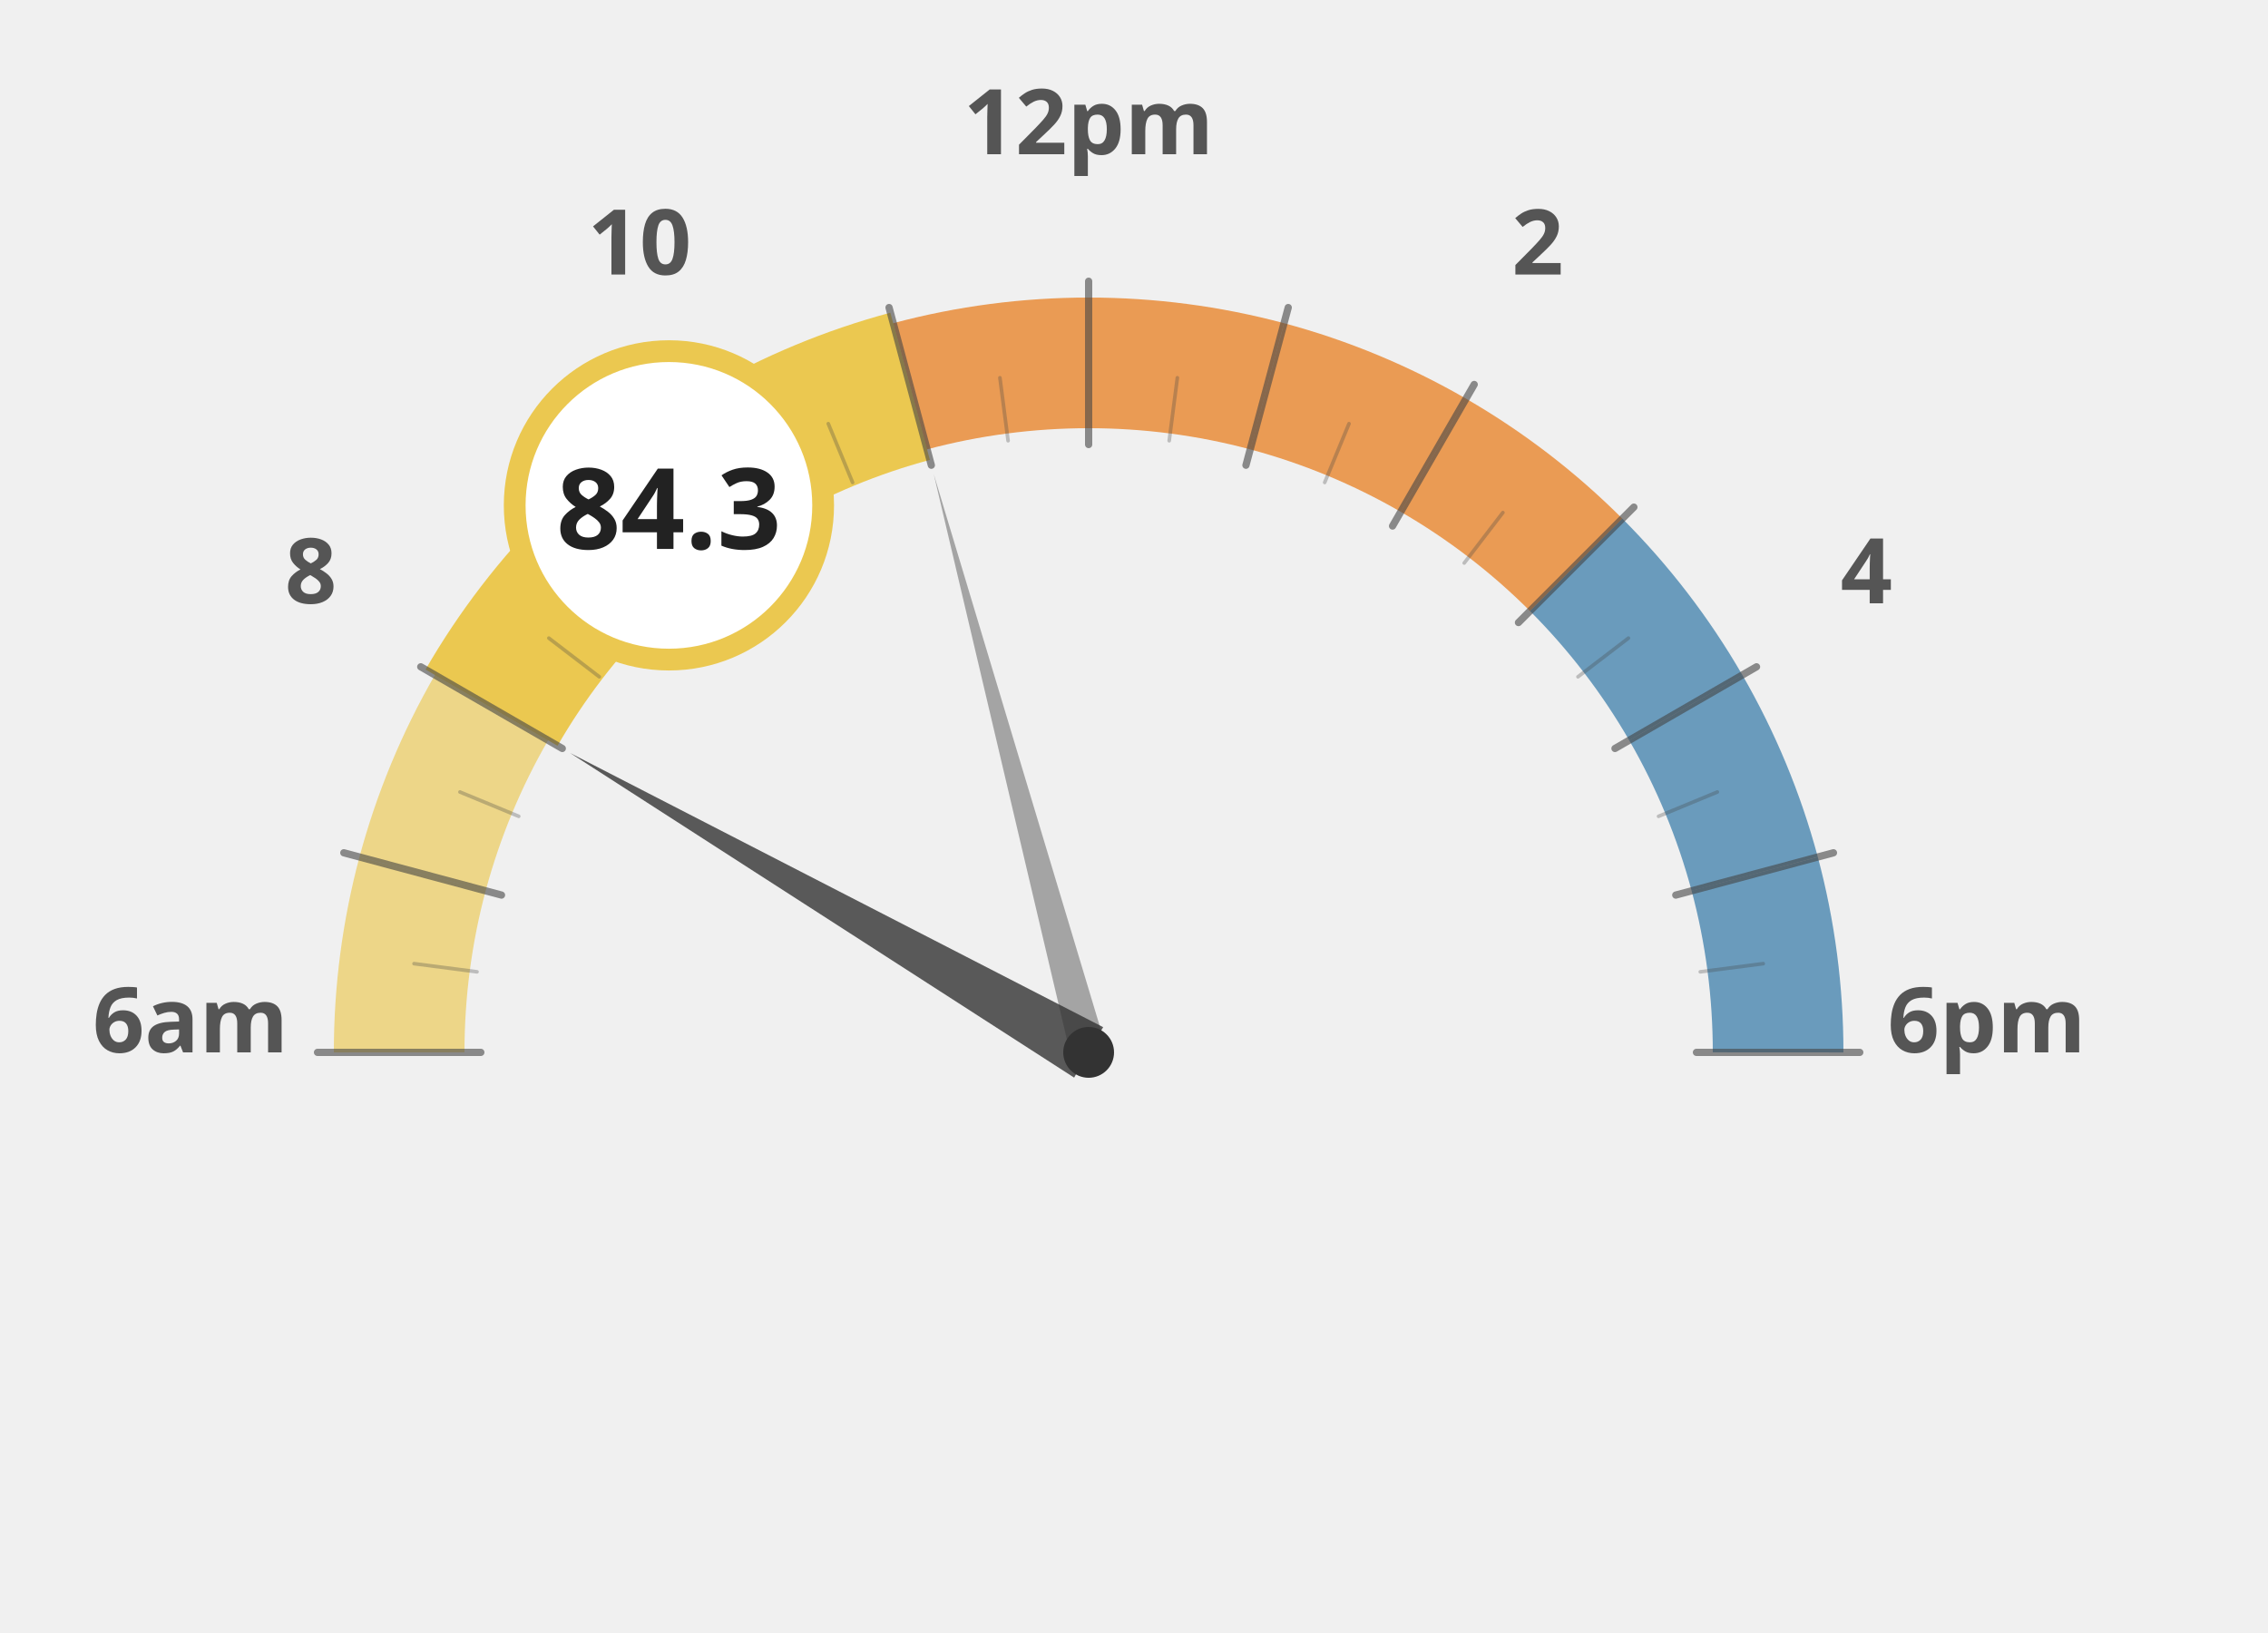
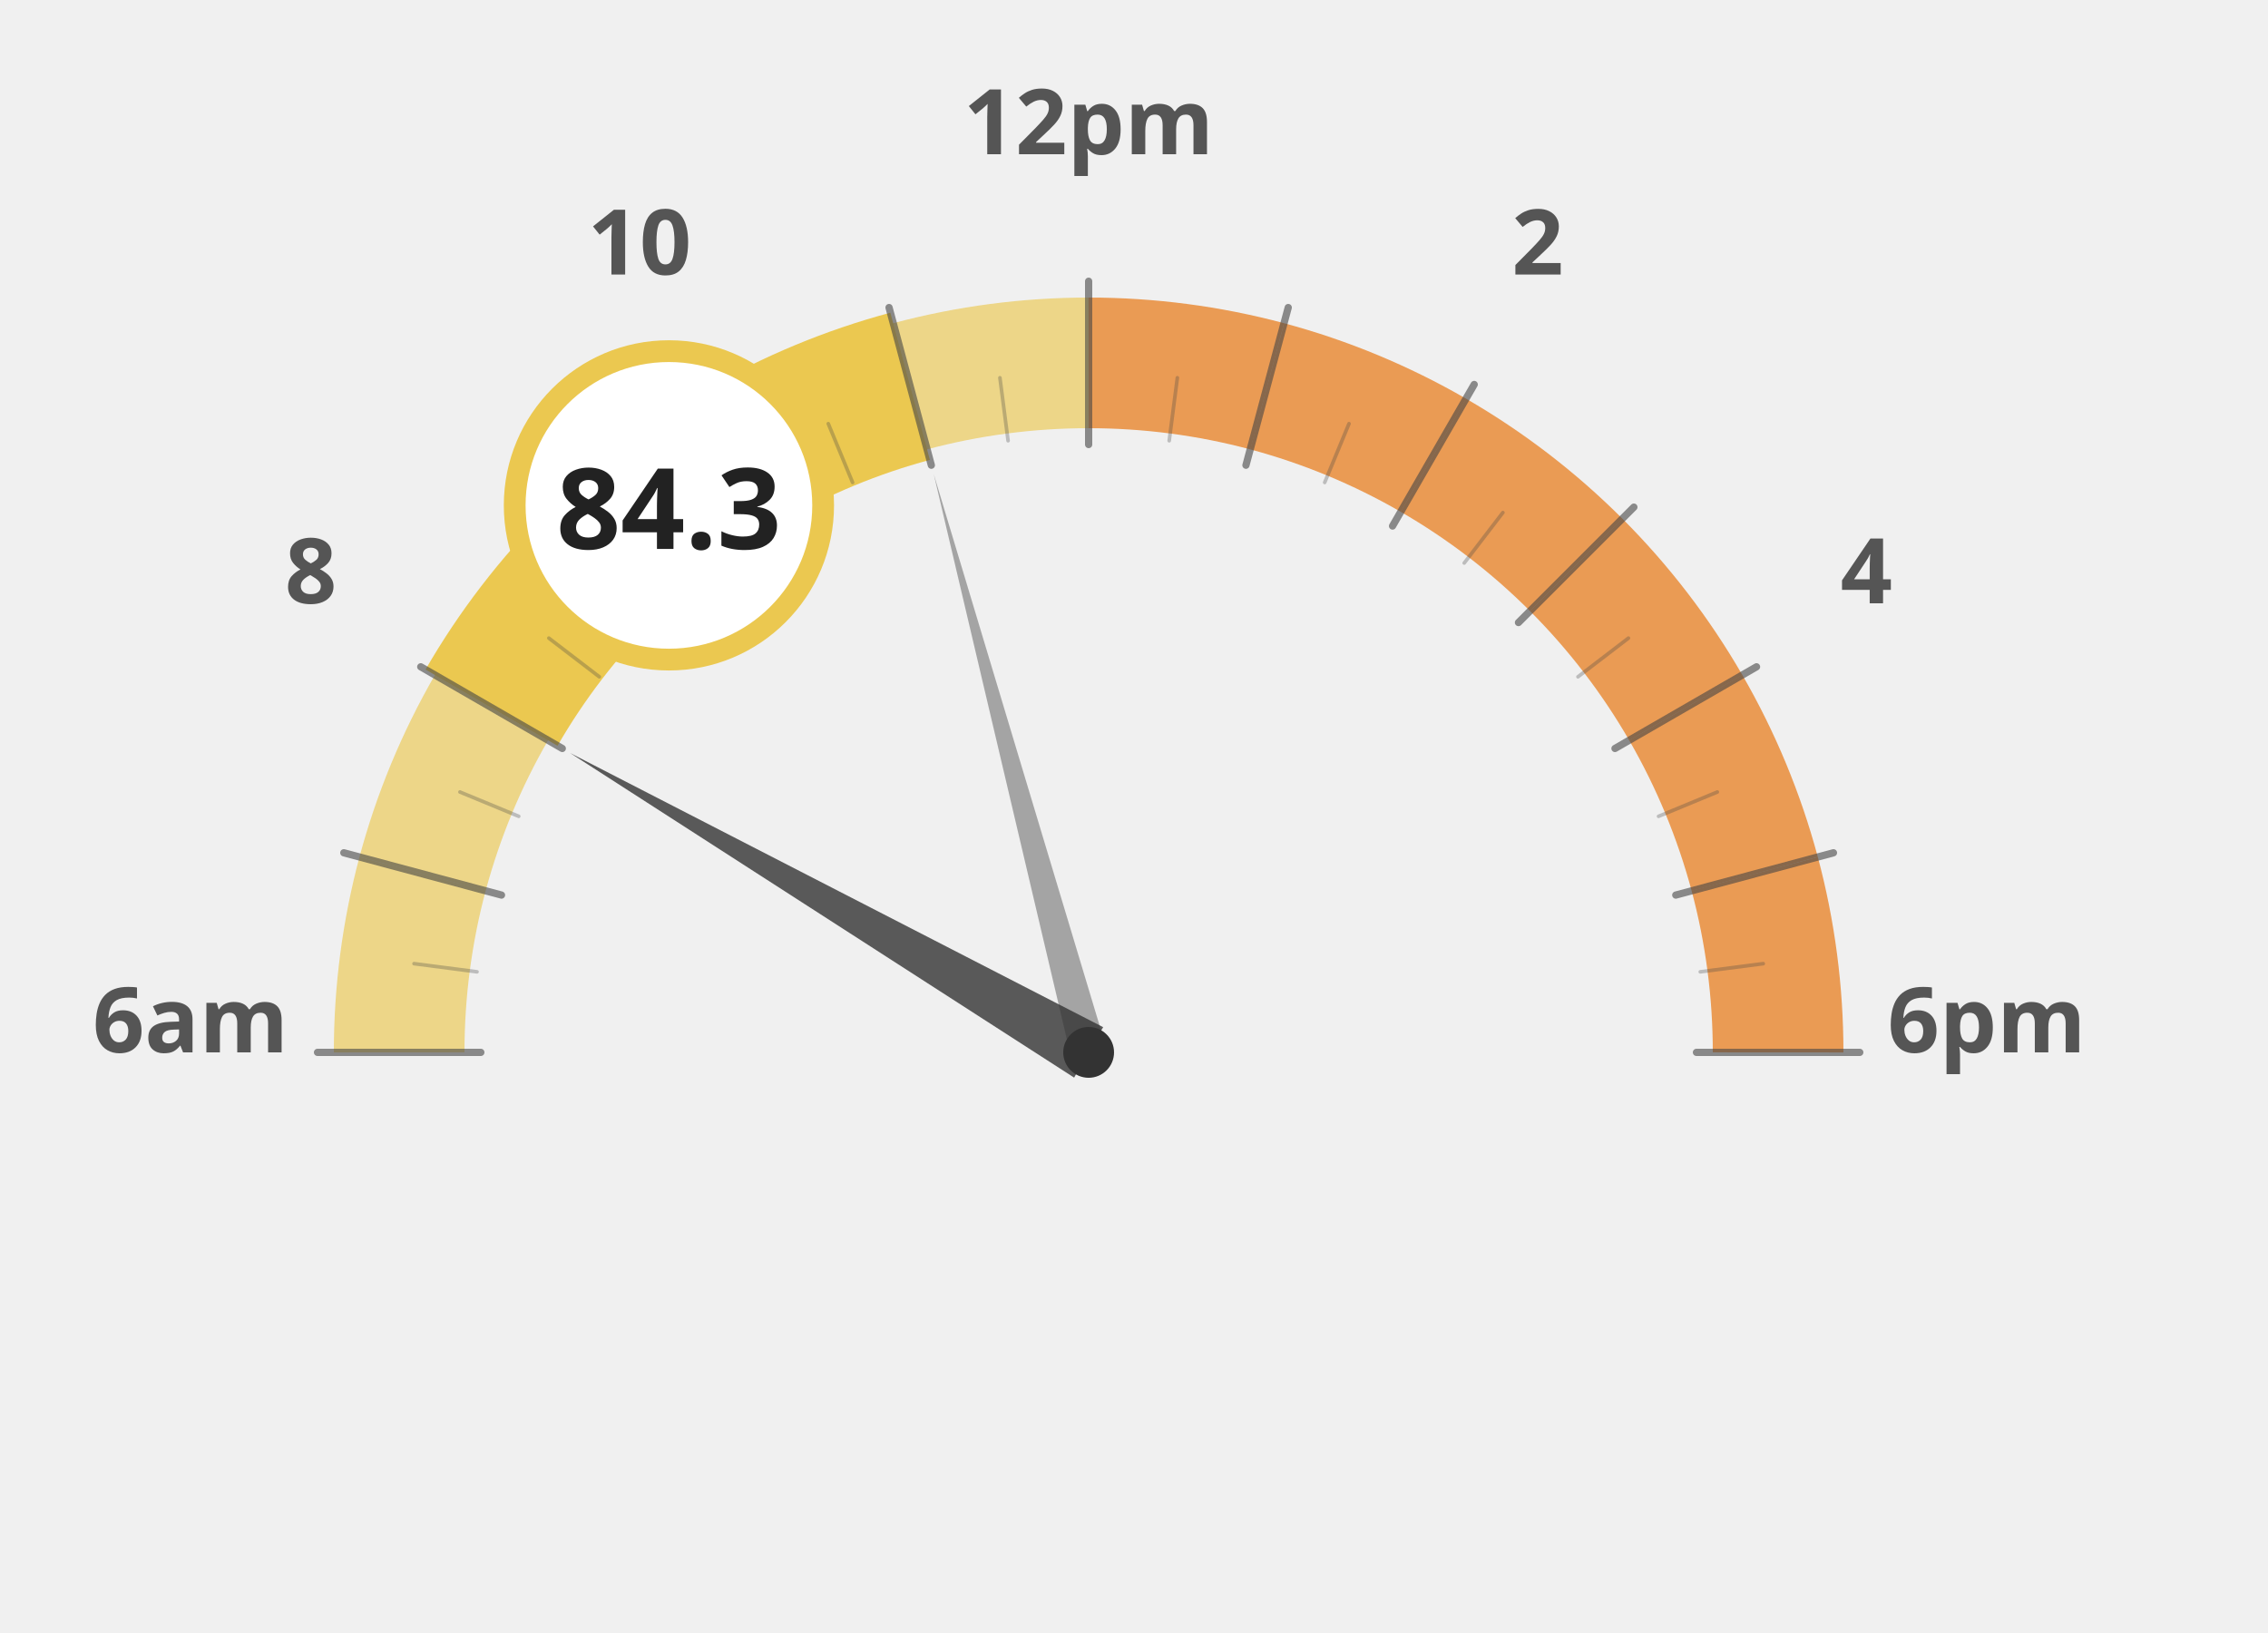
<svg xmlns="http://www.w3.org/2000/svg" width="100%" height="100%" viewBox="0 0 1250 900">
  <g transform="translate(100, 100)">
    <path d="M 120.0 480.0 A 380 380 0 0 1 132.9 381.6" fill="none" stroke="#ebc850" stroke-width="72" stroke-opacity="0.65" />
    <path d="M 132.9 381.6 A 380 380 0 0 1 170.9 290.0" fill="none" stroke="#ebc850" stroke-width="72" stroke-opacity="0.65" />
    <path d="M 170.9 290.0 A 380 380 0 0 1 231.3 211.3" fill="none" stroke="#ebc850" stroke-width="72" stroke-opacity="1.0" />
    <path d="M 231.3 211.3 A 380 380 0 0 1 310.0 150.9" fill="none" stroke="#ebc850" stroke-width="72" stroke-opacity="1.0" />
    <path d="M 310.0 150.9 A 380 380 0 0 1 401.6 112.9" fill="none" stroke="#ebc850" stroke-width="72" stroke-opacity="1.0" />
-     <path d="M 401.6 112.9 A 380 380 0 0 1 500.0 100.0" fill="none" stroke="#e66e00" stroke-width="72" stroke-opacity="0.65" />
+     <path d="M 401.6 112.9 A 380 380 0 0 1 500.0 100.0" fill="none" stroke="#ebc850" stroke-width="72" stroke-opacity="0.65" />
    <path d="M 500.0 100.0 A 380 380 0 0 1 598.4 112.9" fill="none" stroke="#e66e00" stroke-width="72" stroke-opacity="0.65" />
    <path d="M 598.4 112.9 A 380 380 0 0 1 690.0 150.9" fill="none" stroke="#e66e00" stroke-width="72" stroke-opacity="0.65" />
    <path d="M 690.0 150.9 A 380 380 0 0 1 768.7 211.3" fill="none" stroke="#e66e00" stroke-width="72" stroke-opacity="0.65" />
-     <path d="M 768.7 211.3 A 380 380 0 0 1 829.1 290.0" fill="none" stroke="#236ea0" stroke-width="72" stroke-opacity="0.65" />
-     <path d="M 829.1 290.0 A 380 380 0 0 1 867.1 381.6" fill="none" stroke="#236ea0" stroke-width="72" stroke-opacity="0.65" />
-     <path d="M 867.1 381.6 A 380 380 0 0 1 880.0 480.0" fill="none" stroke="#236ea0" stroke-width="72" stroke-opacity="0.65" />
+     <path d="M 768.7 211.3 A 380 380 0 0 1 829.1 290.0" fill="none" stroke="#e66e00" stroke-width="72" stroke-opacity="0.65" />
+     <path d="M 829.1 290.0 A 380 380 0 0 1 867.1 381.6" fill="none" stroke="#e66e00" stroke-width="72" stroke-opacity="0.65" />
+     <path d="M 867.1 381.6 A 380 380 0 0 1 880.0 480.0" fill="none" stroke="#e66e00" stroke-width="72" stroke-opacity="0.65" />
    <text x="5.0" y="480" text-anchor="middle" font-family="Montserrat, sans-serif" font-size="50" font-weight="900" fill="#555">6am</text>
    <text x="71.317" y="232.5" text-anchor="middle" font-family="Montserrat, sans-serif" font-size="50" font-weight="900" fill="#555">8</text>
    <text x="252.5" y="51.317" text-anchor="middle" font-family="Montserrat, sans-serif" font-size="50" font-weight="900" fill="#555">10</text>
    <text x="500" y="-15.0" text-anchor="middle" font-family="Montserrat, sans-serif" font-size="50" font-weight="900" fill="#555">12pm</text>
    <text x="747.5" y="51.317" text-anchor="middle" font-family="Montserrat, sans-serif" font-size="50" font-weight="900" fill="#555">2</text>
    <text x="928.683" y="232.5" text-anchor="middle" font-family="Montserrat, sans-serif" font-size="50" font-weight="900" fill="#555">4</text>
    <text x="995.0" y="480.0" text-anchor="middle" font-family="Montserrat, sans-serif" font-size="50" font-weight="900" fill="#555">6pm</text>
    <path d="M 170.9 290.0 A 380 380 0 0 1 231.3 211.3" fill="none" stroke="#ebc850" stroke-width="84" stroke-linecap="butt" />
    <path d="M 231.3 211.3 A 380 380 0 0 1 310.0 150.9" fill="none" stroke="#ebc850" stroke-width="84" stroke-linecap="butt" />
    <path d="M 310.0 150.9 A 380 380 0 0 1 401.6 112.9" fill="none" stroke="#ebc850" stroke-width="84" stroke-linecap="butt" />
    <line x1="165.0" y1="480.0" x2="75.0" y2="480.0" stroke="#444" stroke-width="4" stroke-linecap="round" opacity="0.6" />
    <line x1="162.9" y1="435.6" x2="128.2" y2="431.1" stroke="#444" stroke-width="2" stroke-linecap="round" opacity="0.3" />
    <line x1="176.4" y1="393.3" x2="89.5" y2="370.0" stroke="#444" stroke-width="4" stroke-linecap="round" opacity="0.6" />
    <line x1="185.9" y1="349.9" x2="153.5" y2="336.5" stroke="#444" stroke-width="2" stroke-linecap="round" opacity="0.3" />
    <line x1="209.9" y1="312.5" x2="131.9" y2="267.5" stroke="#444" stroke-width="4" stroke-linecap="round" opacity="0.6" />
    <line x1="230.3" y1="273.0" x2="202.5" y2="251.7" stroke="#444" stroke-width="2" stroke-linecap="round" opacity="0.3" />
    <line x1="263.1" y1="243.1" x2="199.5" y2="179.5" stroke="#444" stroke-width="4" stroke-linecap="round" opacity="0.6" />
    <line x1="293.0" y1="210.3" x2="271.7" y2="182.5" stroke="#444" stroke-width="2" stroke-linecap="round" opacity="0.3" />
    <line x1="332.5" y1="189.9" x2="287.5" y2="111.9" stroke="#444" stroke-width="4" stroke-linecap="round" opacity="0.6" />
    <line x1="369.9" y1="165.9" x2="356.5" y2="133.5" stroke="#444" stroke-width="2" stroke-linecap="round" opacity="0.3" />
    <line x1="413.3" y1="156.4" x2="390.0" y2="69.5" stroke="#444" stroke-width="4" stroke-linecap="round" opacity="0.6" />
    <line x1="455.6" y1="142.9" x2="451.1" y2="108.2" stroke="#444" stroke-width="2" stroke-linecap="round" opacity="0.3" />
    <line x1="500.0" y1="145.0" x2="500.0" y2="55.0" stroke="#444" stroke-width="4" stroke-linecap="round" opacity="0.6" />
    <line x1="544.4" y1="142.9" x2="548.9" y2="108.2" stroke="#444" stroke-width="2" stroke-linecap="round" opacity="0.3" />
    <line x1="586.7" y1="156.4" x2="610.0" y2="69.5" stroke="#444" stroke-width="4" stroke-linecap="round" opacity="0.6" />
    <line x1="630.1" y1="165.9" x2="643.5" y2="133.5" stroke="#444" stroke-width="2" stroke-linecap="round" opacity="0.3" />
    <line x1="667.5" y1="189.9" x2="712.5" y2="111.9" stroke="#444" stroke-width="4" stroke-linecap="round" opacity="0.6" />
    <line x1="707.0" y1="210.3" x2="728.3" y2="182.5" stroke="#444" stroke-width="2" stroke-linecap="round" opacity="0.3" />
    <line x1="736.9" y1="243.1" x2="800.5" y2="179.5" stroke="#444" stroke-width="4" stroke-linecap="round" opacity="0.6" />
    <line x1="769.7" y1="273.0" x2="797.5" y2="251.7" stroke="#444" stroke-width="2" stroke-linecap="round" opacity="0.3" />
    <line x1="790.1" y1="312.5" x2="868.1" y2="267.5" stroke="#444" stroke-width="4" stroke-linecap="round" opacity="0.6" />
    <line x1="814.1" y1="349.9" x2="846.5" y2="336.5" stroke="#444" stroke-width="2" stroke-linecap="round" opacity="0.3" />
    <line x1="823.6" y1="393.3" x2="910.5" y2="370.0" stroke="#444" stroke-width="4" stroke-linecap="round" opacity="0.6" />
    <line x1="837.1" y1="435.6" x2="871.8" y2="431.1" stroke="#444" stroke-width="2" stroke-linecap="round" opacity="0.3" />
    <line x1="835.0" y1="480.0" x2="925.0" y2="480.0" stroke="#444" stroke-width="4" stroke-linecap="round" opacity="0.6" />
    <polygon points="214.2,315.0 492.0,493.9 508.0,466.1" fill="#333" opacity="0.8" />
    <polygon points="414.6,161.2 490.3,482.6 509.7,477.4" fill="#333" opacity="0.4" />
    <circle cx="500" cy="480" r="14" fill="#333" />
    <circle cx="268.671" cy="178.526" r="85" fill="white" stroke="#ebc850" stroke-width="12" />
    <text x="268.671" y="202.526" text-anchor="middle" font-family="Montserrat, sans-serif" font-size="62" font-weight="800" fill="#222">84.3</text>
  </g>
</svg>
